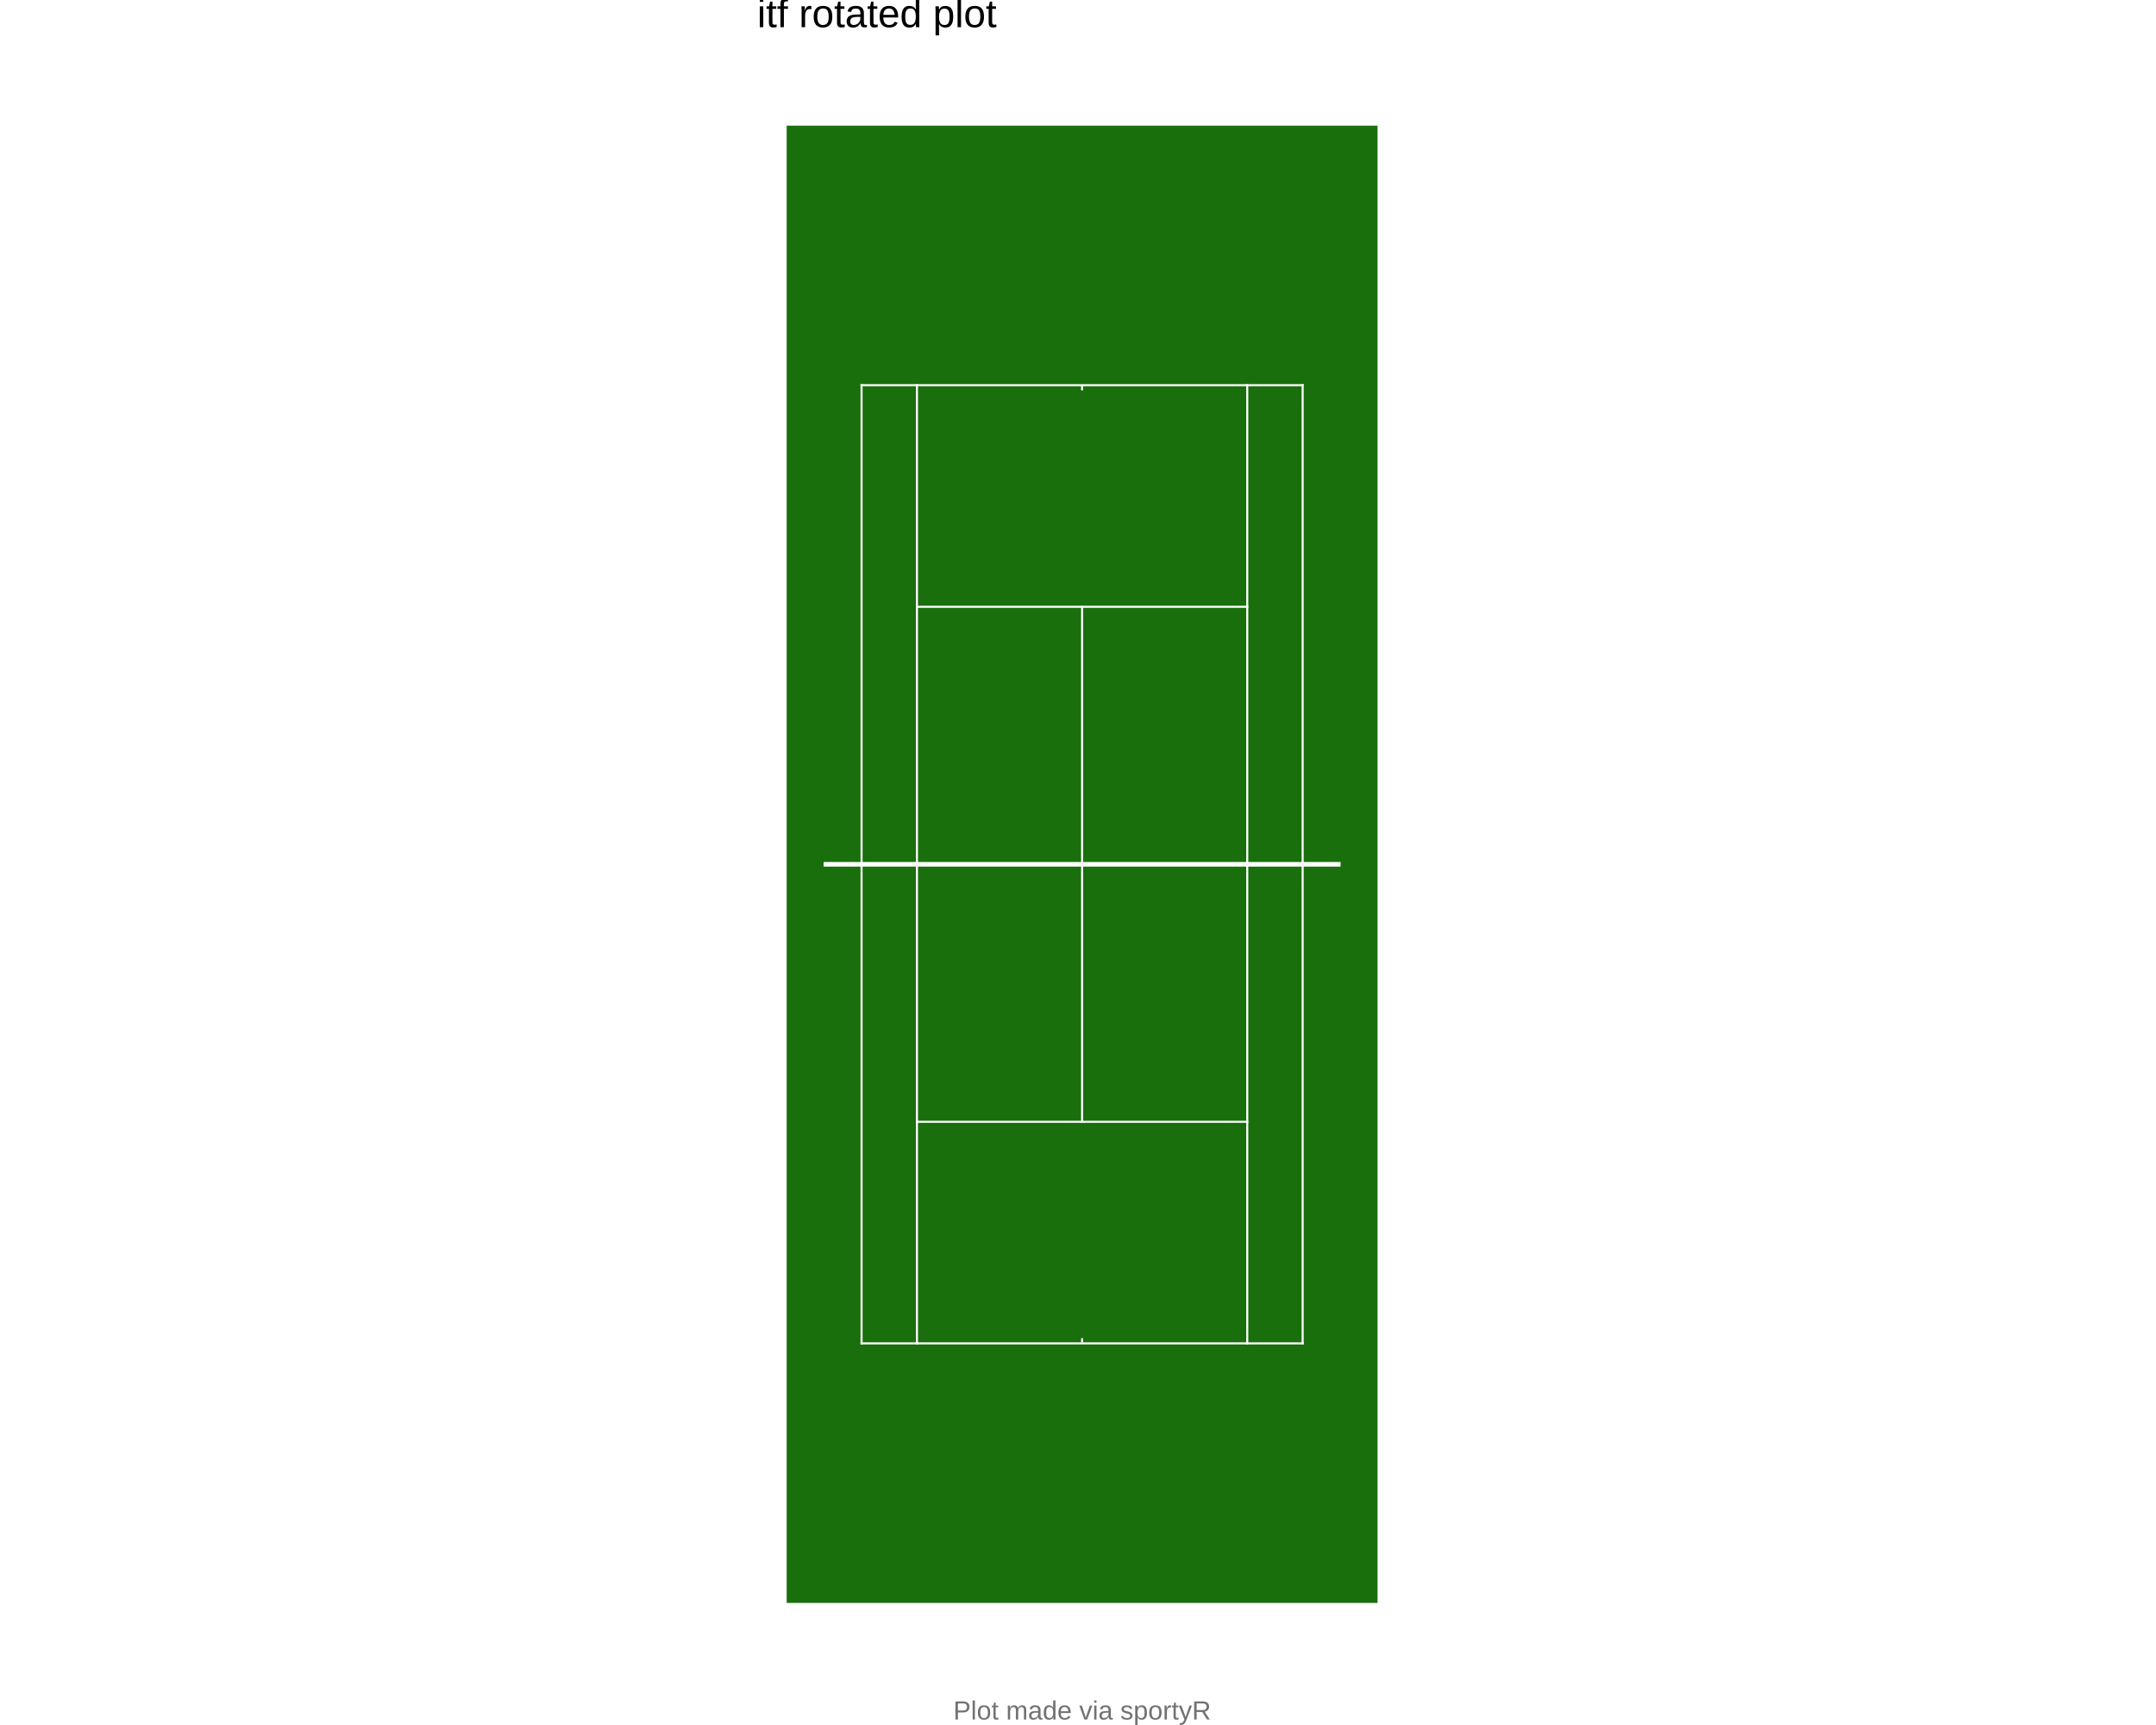
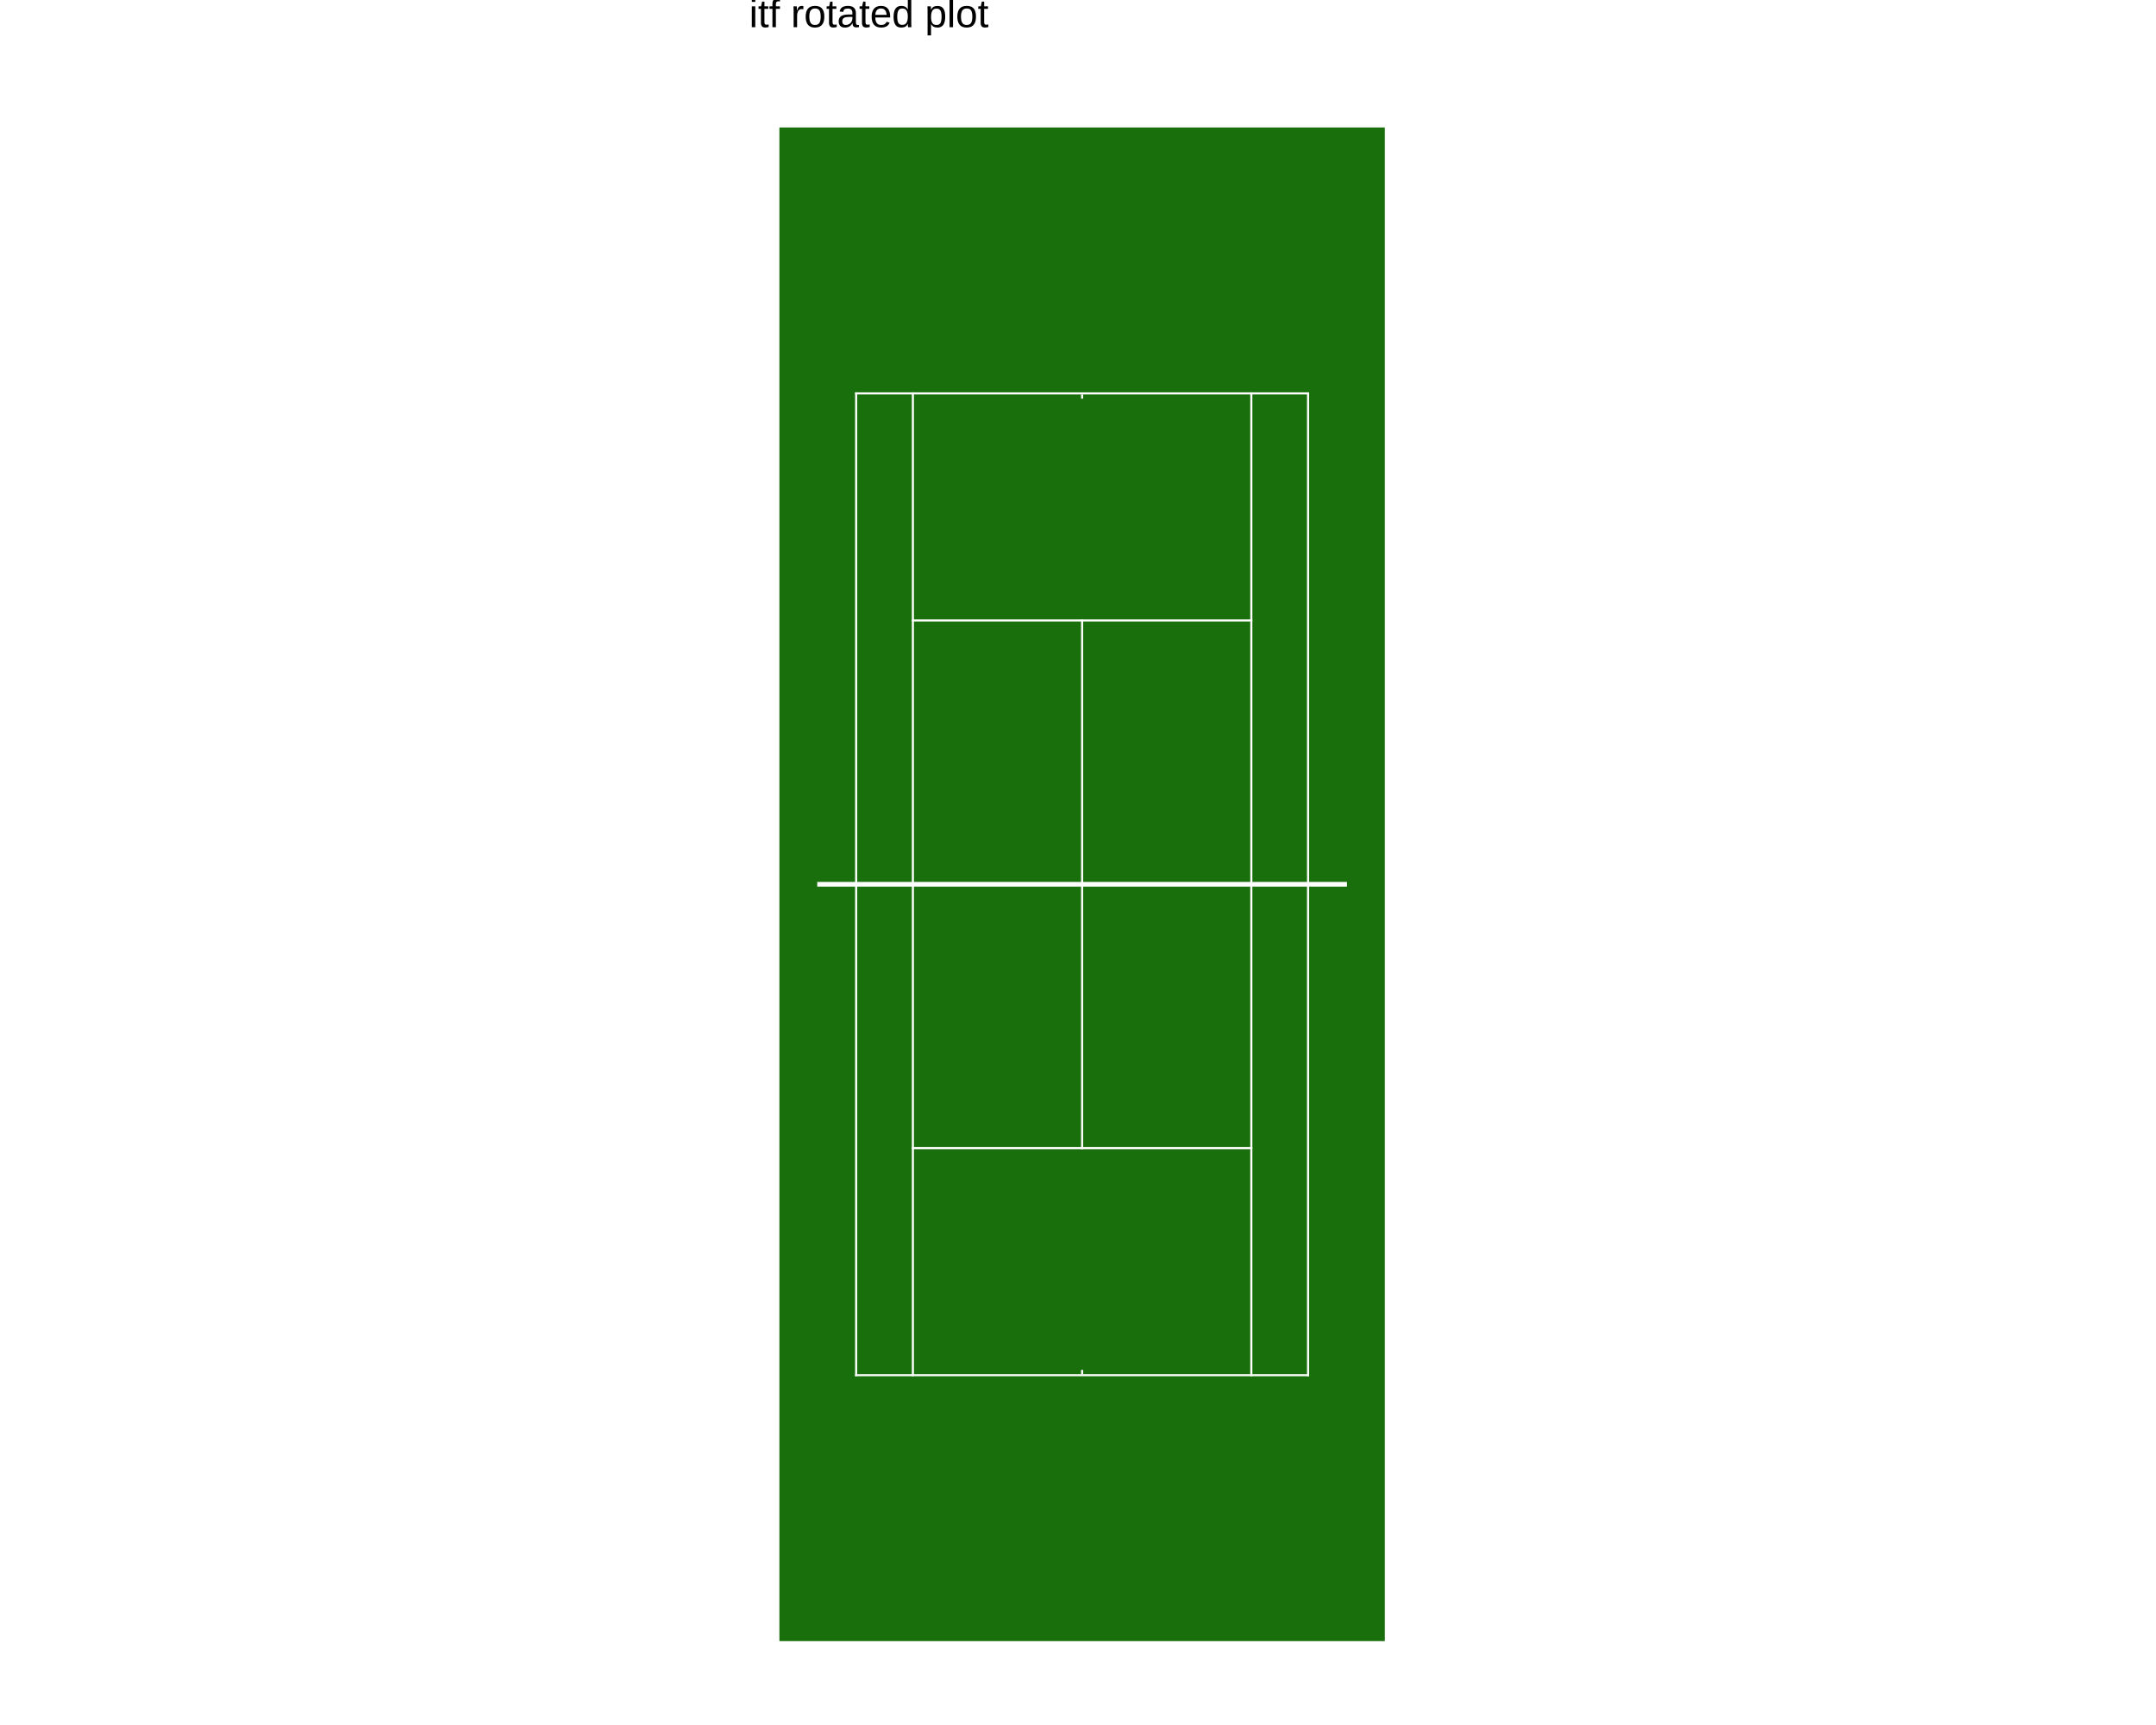
<svg xmlns="http://www.w3.org/2000/svg" viewBox="0 0 720.00 576.00">
  <defs>
    <style type="text/css">
    line, polyline, polygon, path, rect, circle {
      fill: none;
      stroke: #000000;
      stroke-linecap: round;
      stroke-linejoin: round;
      stroke-miterlimit: 10.00;
    }
  </style>
  </defs>
  <rect width="100%" height="100%" style="stroke: none; fill: #FFFFFF;" />
  <defs>
-     <clipPath id="cpMjc4LjQ1fDQ0MS41NXw1NzYuMDB8MC4wMA==">
-       <rect x="278.45" y="0.00" width="163.09" height="576.00" />
+     <clipPath id="cpMjc1Ljc4fDQ0NC4yMnw1NzYuMDB8MC4wMA==">
+       <rect x="275.78" y="0.00" width="168.43" height="576.00" />
    </clipPath>
  </defs>
-   <rect x="278.45" y="0.00" width="163.09" height="576.00" style="stroke-width: 1.07; stroke: #FFFFFF; fill: #FFFFFF;" clip-path="url(#cpMjc4LjQ1fDQ0MS41NXw1NzYuMDB8MC4wMA==)" />
+   <rect x="275.78" y="0.00" width="168.43" height="576.00" style="stroke-width: 1.07; stroke: #FFFFFF; fill: #FFFFFF;" clip-path="url(#cpMjc1Ljc4fDQ0NC4yMnw1NzYuMDB8MC4wMA==)" />
  <defs>
    <clipPath id="cpMC4wMHw3MjAuMDB8NTc2LjAwfDAuMDA=">
      <rect x="0.00" y="0.00" width="720.00" height="576.00" />
    </clipPath>
  </defs>
  <defs>
-     <clipPath id="cpMjUyLjg1fDQ2OS44OXw1NTkuOTF8MTcuMjk=">
-       <rect x="252.85" y="17.29" width="217.05" height="542.61" />
+     <clipPath id="cpMjUwLjE4fDQ3Mi41Nnw1NzMuMjZ8MTcuMjk=">
+       <rect x="250.18" y="17.29" width="222.39" height="555.97" />
    </clipPath>
  </defs>
-   <polygon points="460.03,535.24 460.03,288.60 262.71,288.60 262.71,535.24 460.03,535.24 460.03,41.96 460.03,288.60 262.71,288.60 262.71,41.96 460.03,41.96 " style="stroke-width: 1.07; stroke: none; fill: #196F0C;" clip-path="url(#cpMjUyLjg1fDQ2OS44OXw1NTkuOTF8MTcuMjk=)" />
-   <polygon points="435.36,448.92 435.36,448.23 287.38,448.23 287.38,448.92 435.36,448.92 435.36,128.28 435.36,128.97 287.38,128.97 287.38,128.28 435.36,128.28 " style="stroke-width: 1.07; stroke: none; fill: #FFFFFF;" clip-path="url(#cpMjUyLjg1fDQ2OS44OXw1NTkuOTF8MTcuMjk=)" />
-   <polygon points="435.36,448.92 435.36,288.60 434.68,288.60 434.68,448.92 435.36,448.92 435.36,128.28 435.36,288.60 434.68,288.60 434.68,128.28 435.36,128.28 " style="stroke-width: 1.07; stroke: none; fill: #FFFFFF;" clip-path="url(#cpMjUyLjg1fDQ2OS44OXw1NTkuOTF8MTcuMjk=)" />
-   <polygon points="288.06,448.92 288.06,288.60 287.38,288.60 287.38,448.92 288.06,448.92 288.06,128.28 288.06,288.60 287.38,288.60 287.38,128.28 288.06,128.28 " style="stroke-width: 1.07; stroke: none; fill: #FFFFFF;" clip-path="url(#cpMjUyLjg1fDQ2OS44OXw1NTkuOTF8MTcuMjk=)" />
-   <polygon points="416.86,448.92 416.86,288.60 416.18,288.60 416.18,448.92 416.86,448.92 416.86,128.28 416.86,288.60 416.18,288.60 416.18,128.28 416.86,128.28 " style="stroke-width: 1.07; stroke: none; fill: #FFFFFF;" clip-path="url(#cpMjUyLjg1fDQ2OS44OXw1NTkuOTF8MTcuMjk=)" />
-   <polygon points="306.56,448.92 306.56,288.60 305.88,288.60 305.88,448.92 306.56,448.92 306.56,128.28 306.56,288.60 305.88,288.60 305.88,128.28 306.56,128.28 " style="stroke-width: 1.07; stroke: none; fill: #FFFFFF;" clip-path="url(#cpMjUyLjg1fDQ2OS44OXw1NTkuOTF8MTcuMjk=)" />
-   <polygon points="416.86,374.92 416.86,374.24 305.88,374.24 305.88,374.92 416.86,374.92 416.86,202.27 416.86,202.96 305.88,202.96 305.88,202.27 416.86,202.27 " style="stroke-width: 1.07; stroke: none; fill: #FFFFFF;" clip-path="url(#cpMjUyLjg1fDQ2OS44OXw1NTkuOTF8MTcuMjk=)" />
-   <polygon points="361.03,374.92 361.03,288.60 361.71,288.60 361.71,374.92 361.03,374.92 361.03,202.27 361.03,288.60 361.71,288.60 361.71,202.27 361.03,202.27 " style="stroke-width: 1.07; stroke: none; fill: #FFFFFF;" clip-path="url(#cpMjUyLjg1fDQ2OS44OXw1NTkuOTF8MTcuMjk=)" />
-   <polygon points="361.03,448.23 361.03,446.86 361.71,446.86 361.71,448.23 361.03,448.23 361.03,128.97 361.03,130.34 361.71,130.34 361.71,128.97 361.03,128.97 " style="stroke-width: 1.07; stroke: none; fill: #FFFFFF;" clip-path="url(#cpMjUyLjg1fDQ2OS44OXw1NTkuOTF8MTcuMjk=)" />
-   <polygon points="447.69,289.37 447.69,288.60 275.04,288.60 275.04,289.37 447.69,289.37 447.69,287.83 447.69,288.60 275.04,288.60 275.04,287.83 447.69,287.83 " style="stroke-width: 1.07; stroke: none; fill: #FFFFFF;" clip-path="url(#cpMjUyLjg1fDQ2OS44OXw1NTkuOTF8MTcuMjk=)" />
+   <polygon points="462.46,547.99 462.46,295.28 260.28,295.28 260.28,547.99 462.46,547.99 462.46,42.56 462.46,295.28 260.28,295.28 260.28,42.56 462.46,42.56 " style="stroke-width: 1.07; stroke: none; fill: #196F0C;" clip-path="url(#cpMjUwLjE4fDQ3Mi41Nnw1NzMuMjZ8MTcuMjk=)" />
+   <polygon points="437.18,459.54 437.18,458.84 285.56,458.84 285.56,459.54 437.18,459.54 437.18,131.01 437.18,131.71 285.56,131.71 285.56,131.01 437.18,131.01 " style="stroke-width: 1.07; stroke: none; fill: #FFFFFF;" clip-path="url(#cpMjUwLjE4fDQ3Mi41Nnw1NzMuMjZ8MTcuMjk=)" />
+   <polygon points="437.18,459.54 437.18,295.28 436.48,295.28 436.48,459.54 437.18,459.54 437.18,131.01 437.18,295.28 436.48,295.28 436.48,131.01 437.18,131.01 " style="stroke-width: 1.07; stroke: none; fill: #FFFFFF;" clip-path="url(#cpMjUwLjE4fDQ3Mi41Nnw1NzMuMjZ8MTcuMjk=)" />
+   <polygon points="286.26,459.54 286.26,295.28 285.56,295.28 285.56,459.54 286.26,459.54 286.26,131.01 286.26,295.28 285.56,295.28 285.56,131.01 286.26,131.01 " style="stroke-width: 1.07; stroke: none; fill: #FFFFFF;" clip-path="url(#cpMjUwLjE4fDQ3Mi41Nnw1NzMuMjZ8MTcuMjk=)" />
+   <polygon points="418.23,459.54 418.23,295.28 417.53,295.28 417.53,459.54 418.23,459.54 418.23,131.01 418.23,295.28 417.53,295.28 417.53,131.01 418.23,131.01 " style="stroke-width: 1.07; stroke: none; fill: #FFFFFF;" clip-path="url(#cpMjUwLjE4fDQ3Mi41Nnw1NzMuMjZ8MTcuMjk=)" />
+   <polygon points="305.21,459.54 305.21,295.28 304.51,295.28 304.51,459.54 305.21,459.54 305.21,131.01 305.21,295.28 304.51,295.28 304.51,131.01 305.21,131.01 " style="stroke-width: 1.07; stroke: none; fill: #FFFFFF;" clip-path="url(#cpMjUwLjE4fDQ3Mi41Nnw1NzMuMjZ8MTcuMjk=)" />
+   <polygon points="418.23,383.73 418.23,383.02 304.51,383.02 304.51,383.73 418.23,383.73 418.23,206.83 418.23,207.53 304.51,207.53 304.51,206.83 418.23,206.83 " style="stroke-width: 1.07; stroke: none; fill: #FFFFFF;" clip-path="url(#cpMjUwLjE4fDQ3Mi41Nnw1NzMuMjZ8MTcuMjk=)" />
+   <polygon points="361.02,383.73 361.02,295.28 361.72,295.28 361.72,383.73 361.02,383.73 361.02,206.83 361.02,295.28 361.72,295.28 361.72,206.83 361.02,206.83 " style="stroke-width: 1.07; stroke: none; fill: #FFFFFF;" clip-path="url(#cpMjUwLjE4fDQ3Mi41Nnw1NzMuMjZ8MTcuMjk=)" />
+   <polygon points="361.02,458.84 361.02,457.43 361.72,457.43 361.72,458.84 361.02,458.84 361.02,131.71 361.02,133.12 361.72,133.12 361.72,131.71 361.02,131.71 " style="stroke-width: 1.07; stroke: none; fill: #FFFFFF;" clip-path="url(#cpMjUwLjE4fDQ3Mi41Nnw1NzMuMjZ8MTcuMjk=)" />
+   <polygon points="449.82,296.07 449.82,295.28 272.92,295.28 272.92,296.07 449.82,296.07 449.82,294.49 449.82,295.28 272.92,295.28 272.92,294.49 449.82,294.49 " style="stroke-width: 1.07; stroke: none; fill: #FFFFFF;" clip-path="url(#cpMjUwLjE4fDQ3Mi41Nnw1NzMuMjZ8MTcuMjk=)" />
  <defs>
    <clipPath id="cpMC4wMHw3MjAuMDB8NTc2LjAwfDAuMDA=">
      <rect x="0.00" y="0.00" width="720.00" height="576.00" />
    </clipPath>
  </defs>
  <g clip-path="url(#cpMC4wMHw3MjAuMDB8NTc2LjAwfDAuMDA=)">
-     <text x="252.85" y="9.08" style="font-size: 13.20px; font-family: Liberation Sans;" textLength="79.83px" lengthAdjust="spacingAndGlyphs">itf rotated plot</text>
-   </g>
-   <g clip-path="url(#cpMC4wMHw3MjAuMDB8NTc2LjAwfDAuMDA=)">
-     <text x="318.35" y="574.17" style="font-size: 8.80px; fill: #707372; font-family: Liberation Sans;" textLength="86.03px" lengthAdjust="spacingAndGlyphs">Plot made via sportyR</text>
+     <text x="250.18" y="9.08" style="font-size: 13.20px; font-family: Liberation Sans;" textLength="79.83px" lengthAdjust="spacingAndGlyphs">itf rotated plot</text>
  </g>
</svg>
